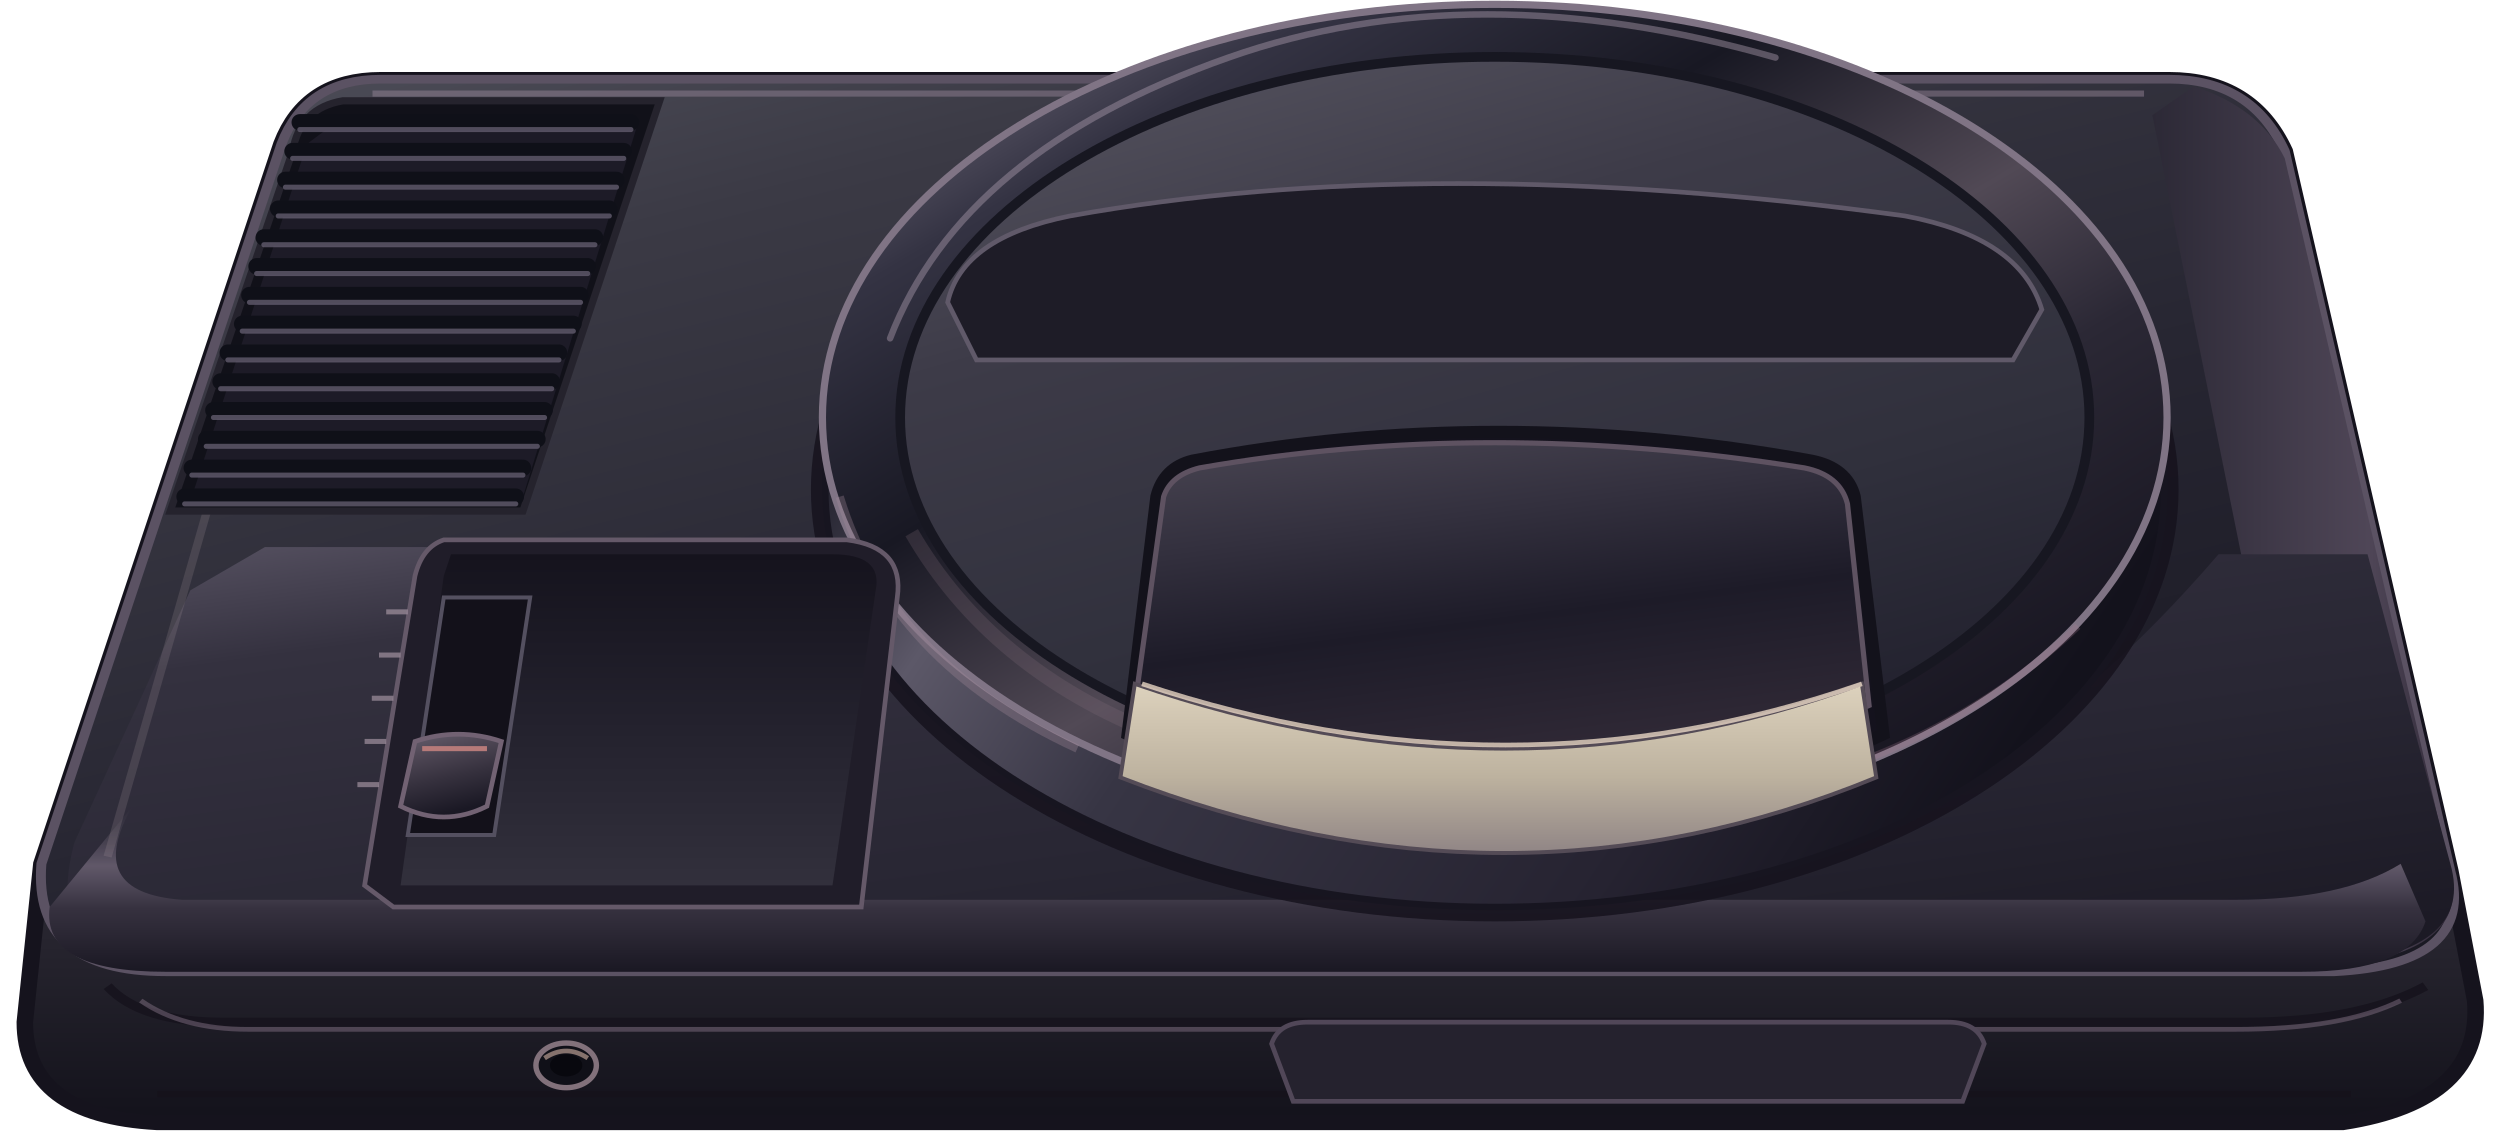
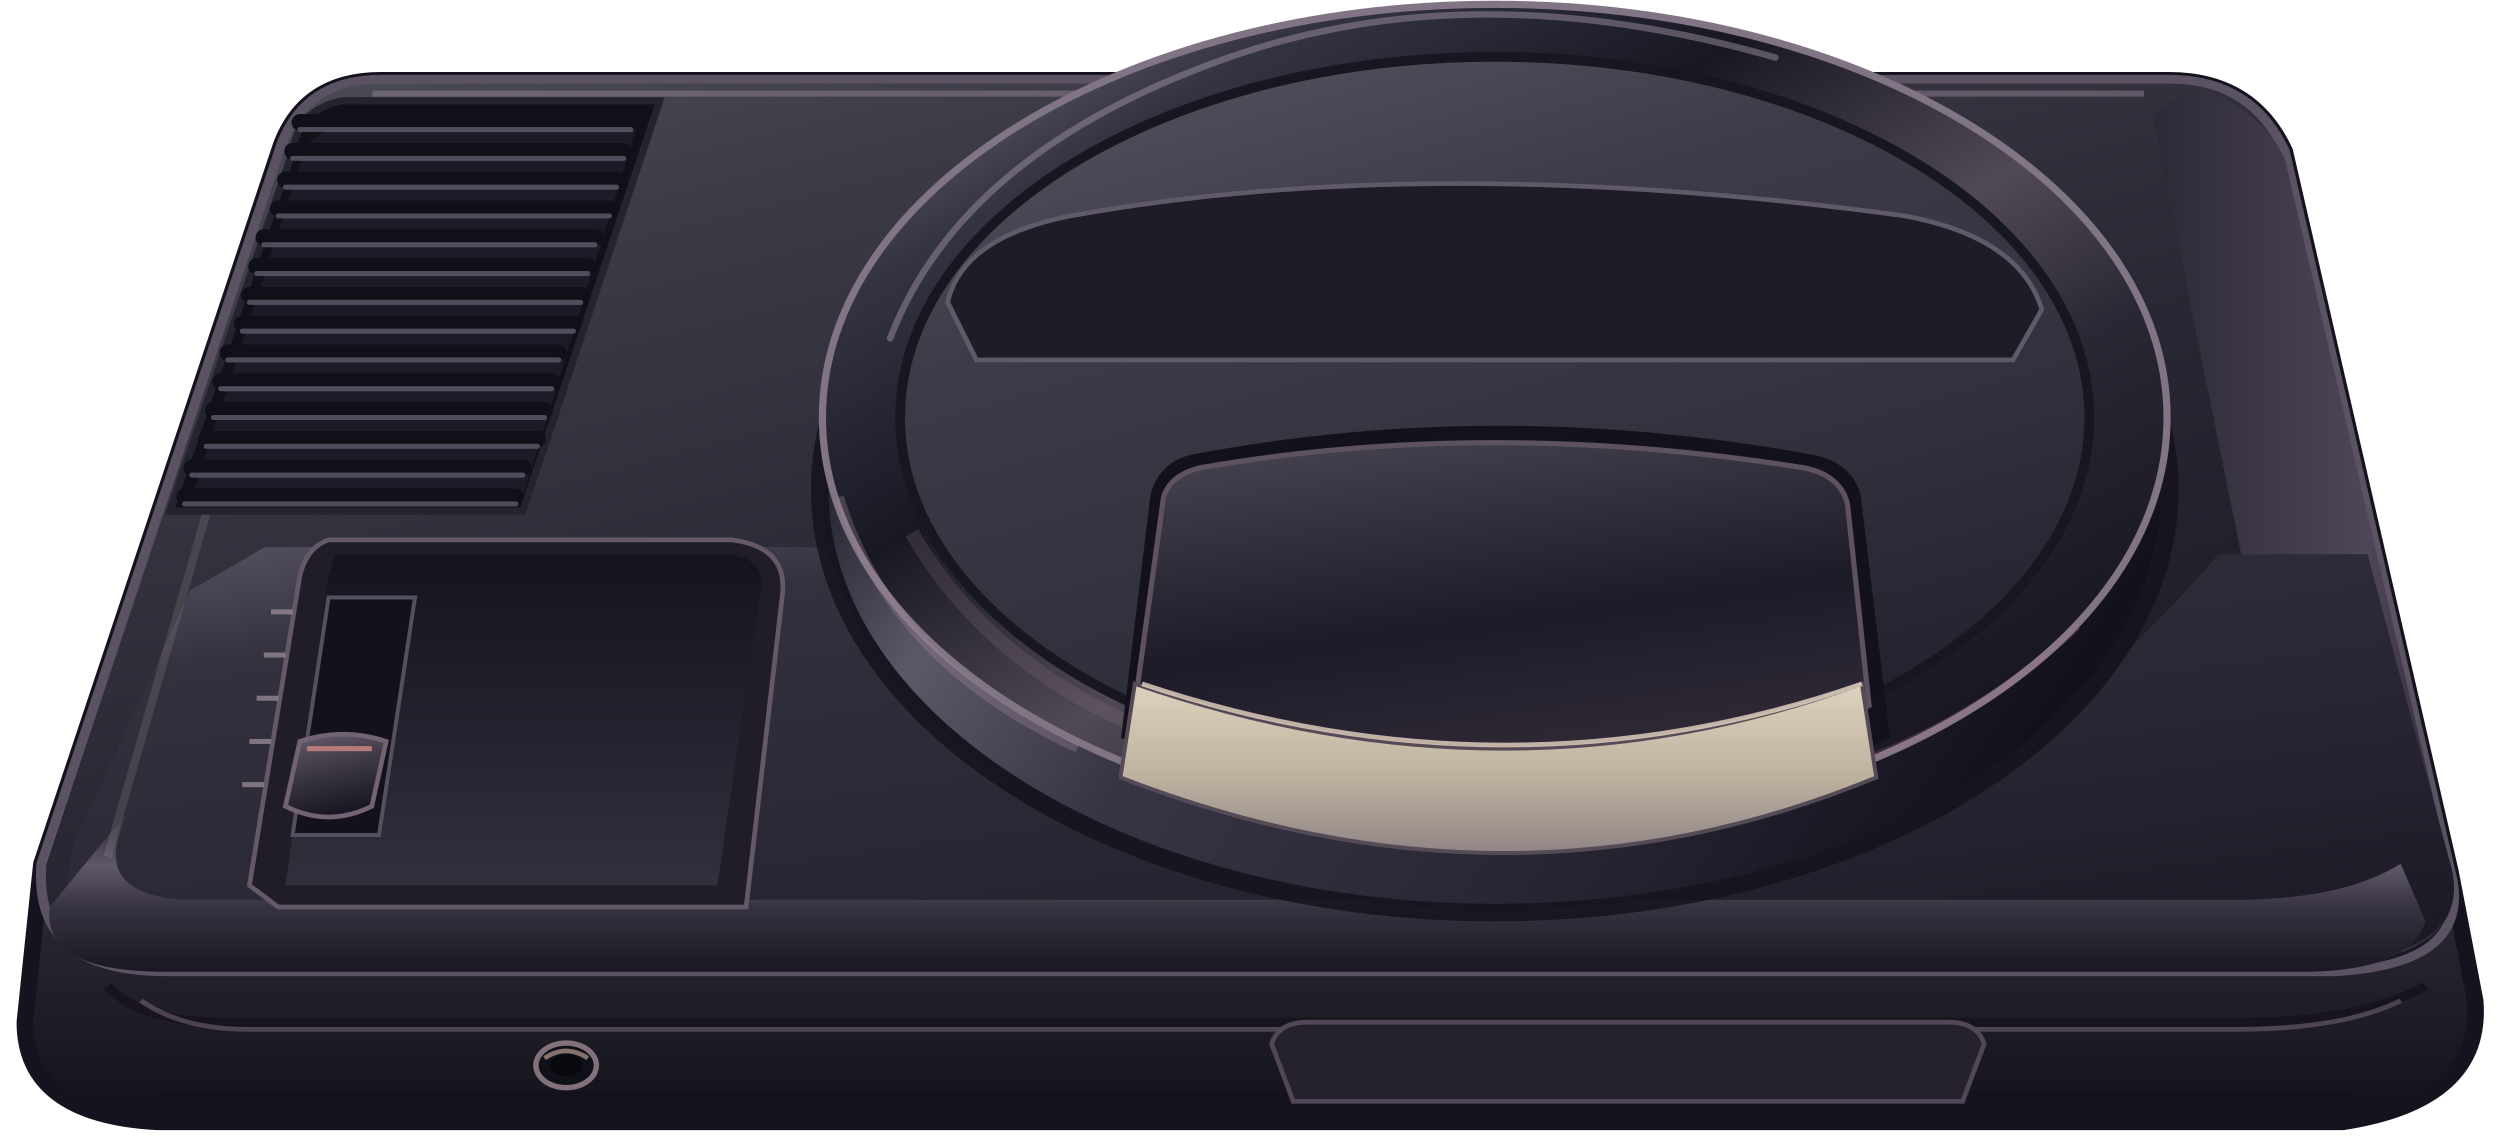
<svg xmlns="http://www.w3.org/2000/svg" width="347.3" height="159" viewBox="-22.65 0 347.3 159">
  <defs>
    <linearGradient id="cabinet" x1="0" y1="0" x2=".68" y2="1">
      <stop stop-color="#50505b" />
      <stop offset=".23" stop-color="#3b3a45" />
      <stop offset=".61" stop-color="#272632" />
      <stop offset="1" stop-color="#1a1923" />
    </linearGradient>
    <linearGradient id="front" x1="0" y1="0" x2="0" y2="1">
      <stop stop-color="#181721" />
      <stop offset=".45" stop-color="#282631" />
      <stop offset=".69" stop-color="#35323d" />
      <stop offset=".83" stop-color="#26242e" />
      <stop offset="1" stop-color="#13121b" />
    </linearGradient>
    <linearGradient id="lip" x1="0" y1="0" x2="0" y2="1">
      <stop stop-color="#45404e" stop-opacity="0" />
      <stop offset=".36" stop-color="#615869" />
      <stop offset=".62" stop-color="#36313f" />
      <stop offset="1" stop-color="#1a1823" />
    </linearGradient>
    <linearGradient id="right-bevel" x1="0" y1="0" x2="1" y2="0">
      <stop stop-color="#2c2936" />
      <stop offset=".72" stop-color="#4f4657" />
      <stop offset="1" stop-color="#302938" />
    </linearGradient>
    <linearGradient id="facet" x1=".05" y1="0" x2=".85" y2="1">
      <stop stop-color="#555060" />
      <stop offset=".18" stop-color="#34313f" />
      <stop offset=".65" stop-color="#282633" />
      <stop offset="1" stop-color="#1c1a25" />
    </linearGradient>
    <linearGradient id="ring-wall" x1="0" y1="0" x2="1" y2=".25">
      <stop stop-color="#171722" />
      <stop offset=".18" stop-color="#5c5868" />
      <stop offset=".38" stop-color="#373544" />
      <stop offset=".77" stop-color="#262331" />
      <stop offset="1" stop-color="#13121c" />
    </linearGradient>
    <linearGradient id="gloss" x1=".07" y1="0" x2=".9" y2=".87">
      <stop stop-color="#797383" />
      <stop offset=".18" stop-color="#343343" />
      <stop offset=".38" stop-color="#181823" />
      <stop offset=".59" stop-color="#514955" />
      <stop offset=".74" stop-color="#2b2835" />
      <stop offset="1" stop-color="#16141f" />
    </linearGradient>
    <linearGradient id="disc" x1=".18" y1="0" x2=".65" y2="1">
      <stop stop-color="#54525e" />
      <stop offset=".30" stop-color="#3d3b48" />
      <stop offset=".70" stop-color="#30303c" />
      <stop offset="1" stop-color="#22212e" />
    </linearGradient>
    <linearGradient id="badge" x1="0" y1="0" x2=".28" y2="1">
      <stop stop-color="#494552" />
      <stop offset=".31" stop-color="#33303e" />
      <stop offset=".61" stop-color="#1d1b28" />
      <stop offset="1" stop-color="#302936" />
    </linearGradient>
    <linearGradient id="inlay" x1="0" y1="0" x2="0" y2="1">
      <stop stop-color="#ddd2bd" />
      <stop offset=".55" stop-color="#bdb29f" />
      <stop offset="1" stop-color="#908585" />
    </linearGradient>
    <linearGradient id="well" x1="0" y1="0" x2="0" y2="1">
      <stop stop-color="#15131d" />
      <stop offset=".5" stop-color="#23212d" />
      <stop offset="1" stop-color="#32303c" />
    </linearGradient>
    <linearGradient id="volume-cap" x1="0" y1="0" x2=".28" y2="1">
      <stop stop-color="#686170" />
      <stop offset=".26" stop-color="#514957" />
      <stop offset=".6" stop-color="#36313e" />
      <stop offset="1" stop-color="#1a1824" />
    </linearGradient>
  </defs>
  <g transform="translate(-22.65 0) scale(1.15 1)">
    <path d="M5 120 34 20q3-9 12-9h216q10 0 14 10l20 100 3 18q1 14-16 17H19Q3 155 3 142Z" fill="url(#front)" stroke="#15131d" stroke-width="2" />
    <path d="M5 120 34 20q3-9 12-9h216q10 0 14 10l20 100q3 13-14 14H20q-16 0-15-15Z" fill="url(#cabinet)" stroke="#5b5263" stroke-width="1.2" />
    <path d="M265 12q8 3 11 10l20 99q2 9-8 12l-9-9-19-108Z" fill="url(#right-bevel)" />
    <path d="M9 117 23 82l9-6h64q13 0 24 11l20 18h100q13-8 28-28h18l10 43q3 12-14 14H20q-15 0-11-17Z" fill="url(#facet)" />
    <path d="M16 112q-6 12 6 13h248q13 0 20-5l3 8q-2 7-15 7H20q-15 0-14-9Z" fill="url(#lip)" />
    <path d="M13 137q4 5 14 5h244q14 0 22-5" fill="none" stroke="#17141e" stroke-width="1.25" />
    <path d="M17 139q5 4 13 4h240q13 0 20-4" fill="none" stroke="#766678" stroke-opacity=".55" stroke-width=".65" />
    <path d="M19 152h265" fill="none" stroke="#15121b" stroke-width=".9" />
    <path d="M45 13h214" fill="none" stroke="#948396" stroke-opacity=".48" stroke-width=".85" />
    <path d="M13 119 36 27" fill="none" stroke="#b6a1a7" stroke-opacity=".18" stroke-width="1" />
  </g>
  <path d="M18 21q1-6 7-7h44l-19 57H1Z" fill="#111119" stroke="#25232d" />
  <path d="M20 20 4 69h46l16-52H24Z" fill="#1d1b27" />
  <path d="M19 17h46M18 21h46M17 25h46M16 29h46M14 33h46M13 37h46M12 41h46M11 45h46M9 49h46M8 53h46M7 57h46M6 61h46M4 65h46M3 69h46" fill="none" stroke="#0f1018" stroke-width="2.3" stroke-linecap="round" />
  <path d="M19 18h46M18 22h46M17 26h46M16 30h46M14 34h46M13 38h46M12 42h46M11 46h46M9 50h46M8 54h46M7 58h46M6 62h46M4 66h46M3 70h46" fill="none" stroke="#686174" stroke-opacity=".74" stroke-width=".7" stroke-linecap="round" />
  <ellipse cx="185" cy="68" rx="95" ry="60" fill="#15121d" opacity=".84" />
  <path d="M92 57h186v11c0 33-42 58-93 58s-93-26-93-58Z" fill="url(#ring-wall)" stroke="#171520" stroke-width=".9" />
  <ellipse cx="185" cy="58" rx="93.4" ry="57.4" fill="url(#gloss)" stroke="#807485" stroke-width="1" />
  <ellipse cx="185" cy="58" rx="82.6" ry="50.1" fill="url(#disc)" stroke="#171721" stroke-width="1.35" />
  <path d="M101 47q10-26 47-39 34-12 76 0" fill="none" stroke="#aa9aab" stroke-opacity=".45" stroke-width=".9" stroke-linecap="round" />
  <path d="M94 69q7 23 33 35" fill="none" stroke="#a28c9b" stroke-opacity=".32" stroke-width="1.15" />
  <path d="M104 74q11 19 34 28" fill="none" stroke="#897481" stroke-opacity=".22" stroke-width="2" />
  <path d="M204 113q39-4 62-26" fill="none" stroke="#ae7e92" stroke-opacity=".24" stroke-width="1" />
  <path d="M109 42q2-9 17-12 50-9 116 0 16 3 19 13l-4 7H113Z" fill="#1e1c27" stroke="#605969" stroke-width=".65" />
  <path d="M138 69q1-4 5-5 42-8 86 0 5 1 6 5l4 33q-52 24-105 0Z" fill="#14121d" stroke="#13121b" stroke-width="1.7" />
  <path d="M139 69q1-3 5-4 40-7 84 0 5 1 6 5l3 28q-50 22-102 0Z" fill="url(#badge)" stroke="#5e5261" stroke-width=".72" />
  <path d="M135 95q52 18 101 0l2 13q-51 21-105 0Z" fill="url(#inlay)" stroke="#544b56" stroke-width=".55" />
  <path d="M136 95q51 17 100 0" fill="none" stroke="#f0deca" stroke-opacity=".76" stroke-width=".65" />
-   <path d="M39 75h56q8 1 7 8l-5 43H32l-4-3 7-43q1-4 4-5Z" fill="#201d29" stroke="#655969" stroke-width=".65" />
-   <path d="M40 77h53q7 0 6 5l-6 41H33l6-43Z" fill="url(#well)" />
-   <path d="M39 83h12l-5 33H34Z" fill="#13111a" stroke="#545060" stroke-width=".55" />
-   <path d="M34 85h-3m2 6h-3m2 6h-3m2 6h-3m2 6h-3" fill="none" stroke="#aa98a6" stroke-opacity=".65" stroke-width=".7" />
-   <path d="M35 103q6-2 12 0l-2 9q-6 3-12 0Z" fill="url(#volume-cap)" stroke="#726273" stroke-width=".65" />
-   <path d="M36 104h9" fill="none" stroke="#b67a79" stroke-width=".7" />
+   <g transform="translate(-16 0)">
+     <path d="M39 75h56q8 1 7 8l-5 43H32l-4-3 7-43q1-4 4-5Z" fill="#201d29" stroke="#655969" stroke-width=".65" />
+     <path d="M40 77h53q7 0 6 5l-6 41H33l6-43Z" fill="url(#well)" />
+     <path d="M39 83h12l-5 33H34Z" fill="#13111a" stroke="#545060" stroke-width=".55" />
+     <path d="M34 85h-3m2 6h-3m2 6h-3m2 6h-3m2 6h-3" fill="none" stroke="#aa98a6" stroke-opacity=".65" stroke-width=".7" />
+     <path d="M35 103q6-2 12 0l-2 9q-6 3-12 0Z" fill="url(#volume-cap)" stroke="#726273" stroke-width=".65" />
+     <path d="M36 104h9" fill="none" stroke="#b67a79" stroke-width=".7" />
+   </g>
  <ellipse cx="56" cy="148" rx="4.2" ry="3.1" fill="#101018" stroke="#82717b" stroke-width=".75" />
  <ellipse cx="56" cy="148" rx="2.25" ry="1.55" fill="#08080e" />
  <path d="M53 147q3-2 6 0" fill="none" stroke="#c3a69c" stroke-opacity=".65" stroke-width=".65" />
  <path d="M154 145q1-3 5-3h89q4 0 5 3l-3 8h-93Z" fill="#25222e" stroke="#514758" stroke-width=".65" />
</svg>
